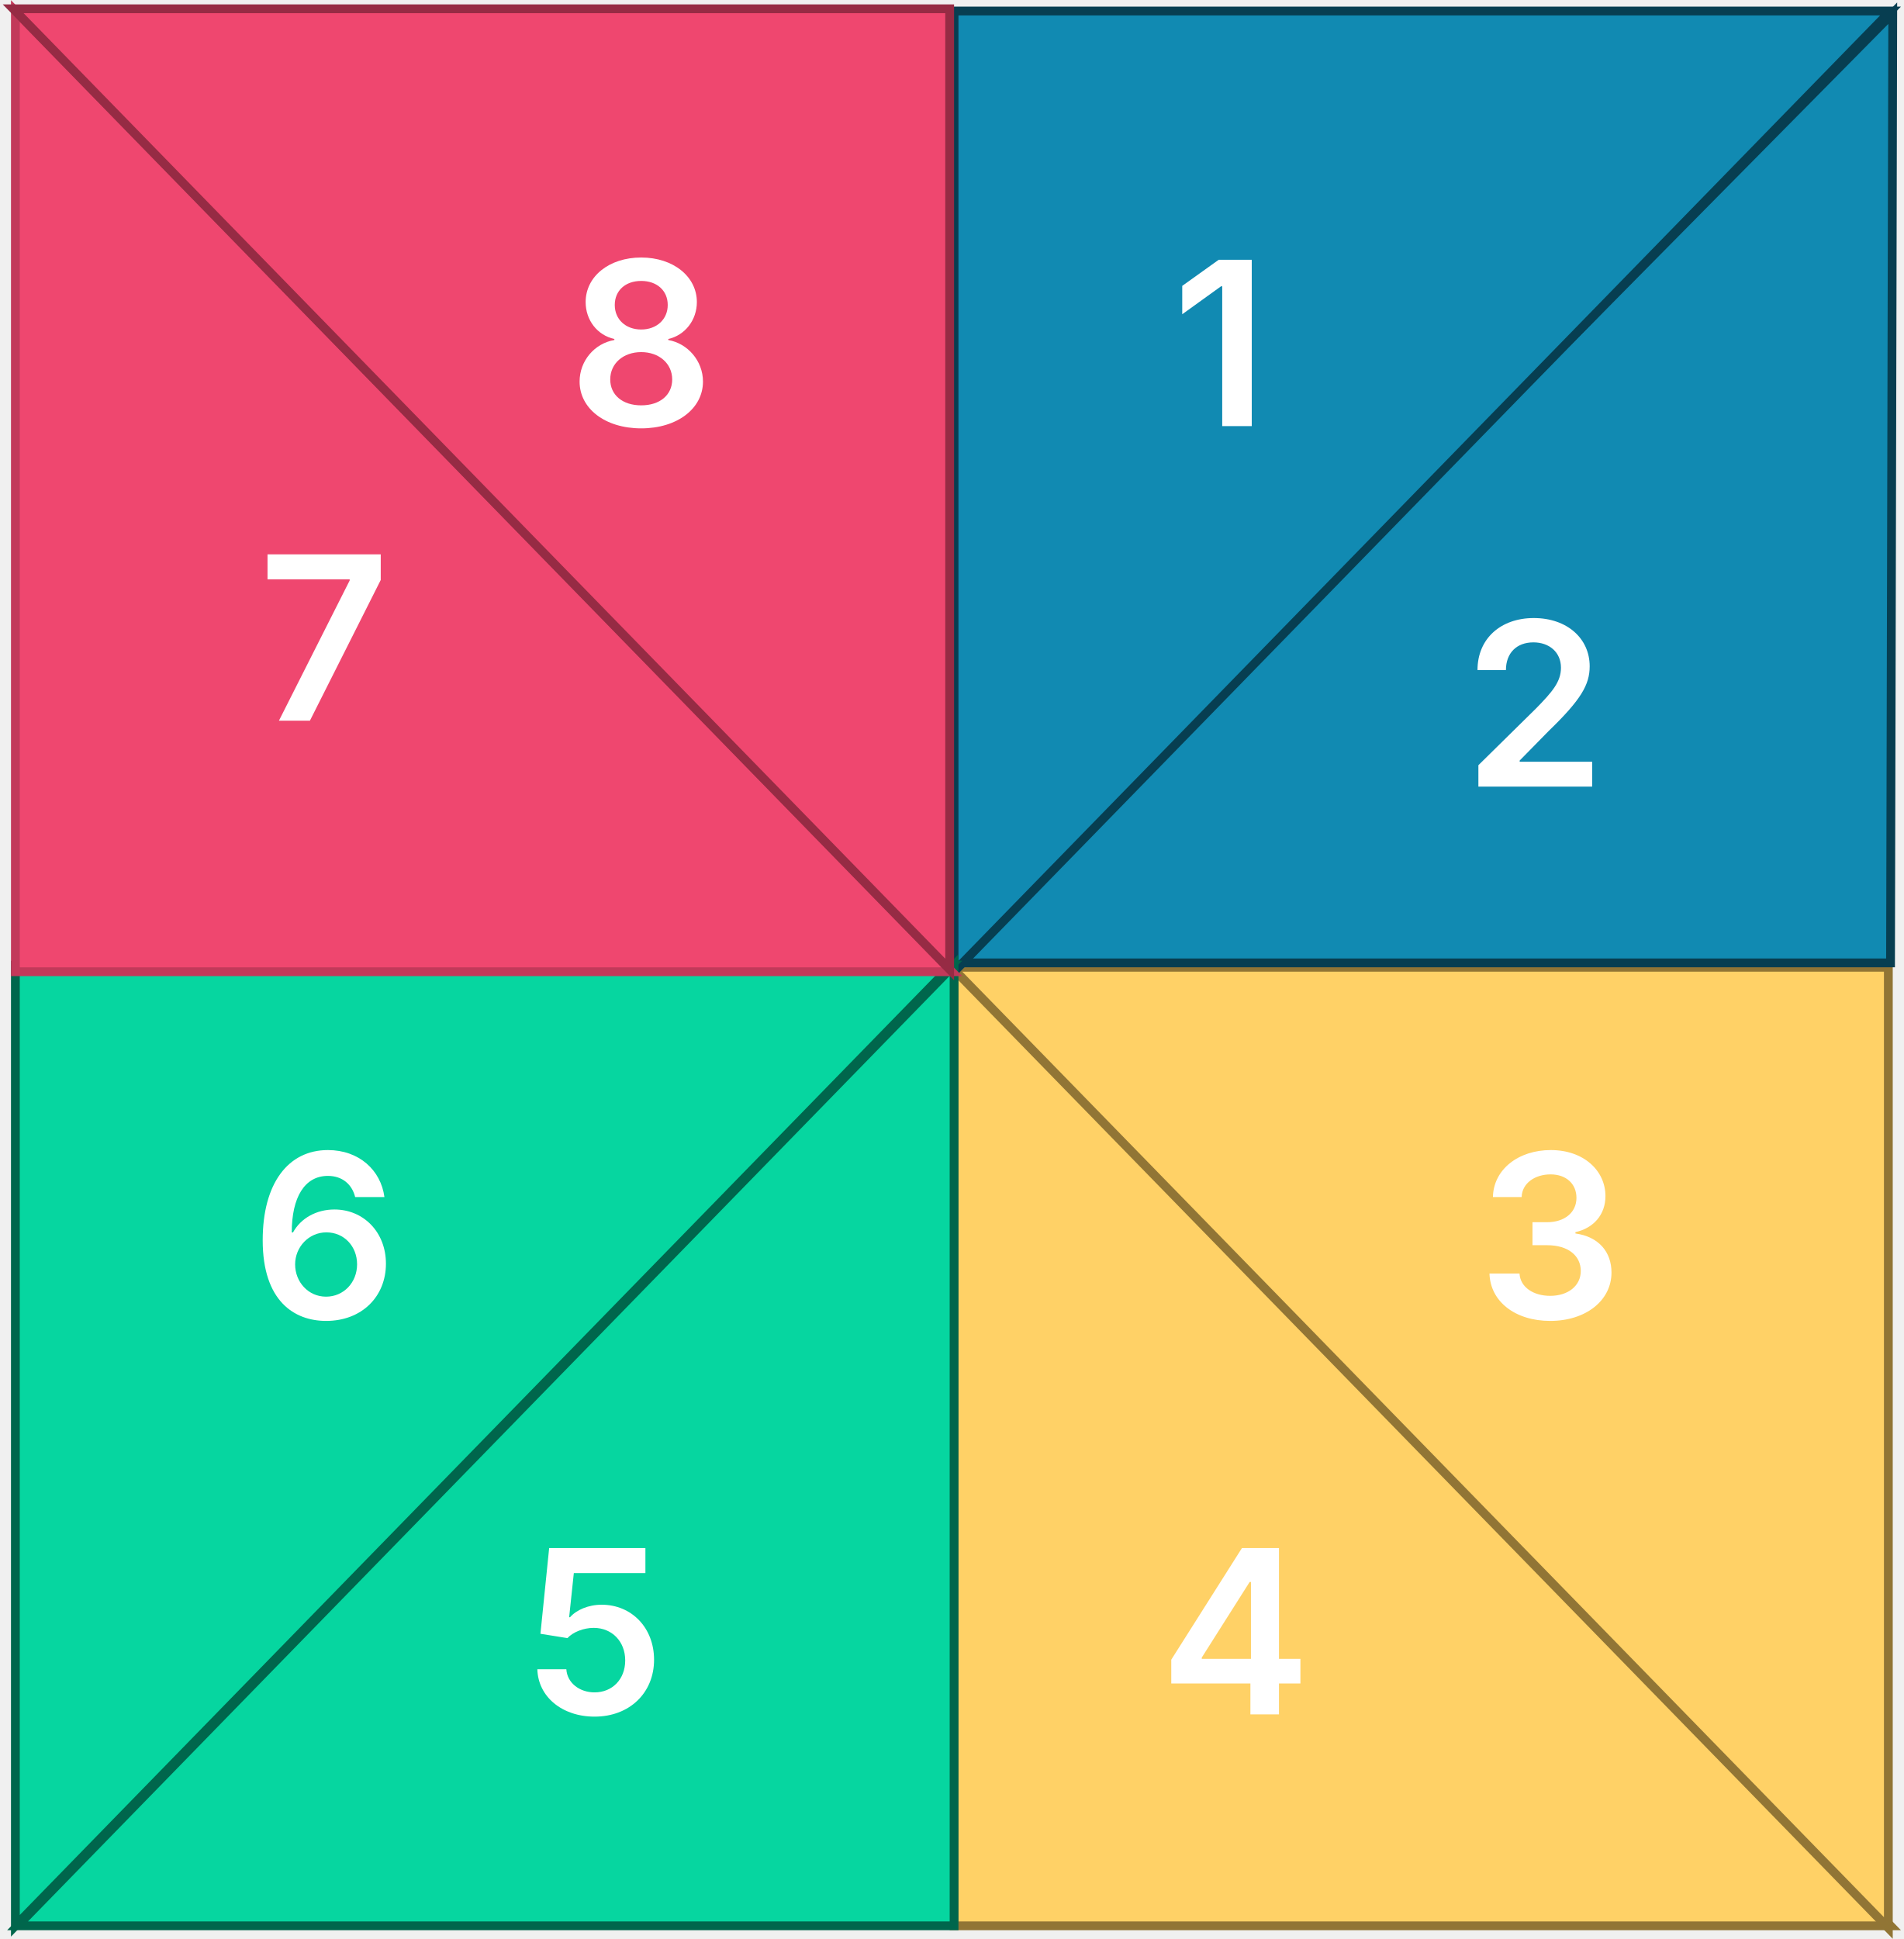
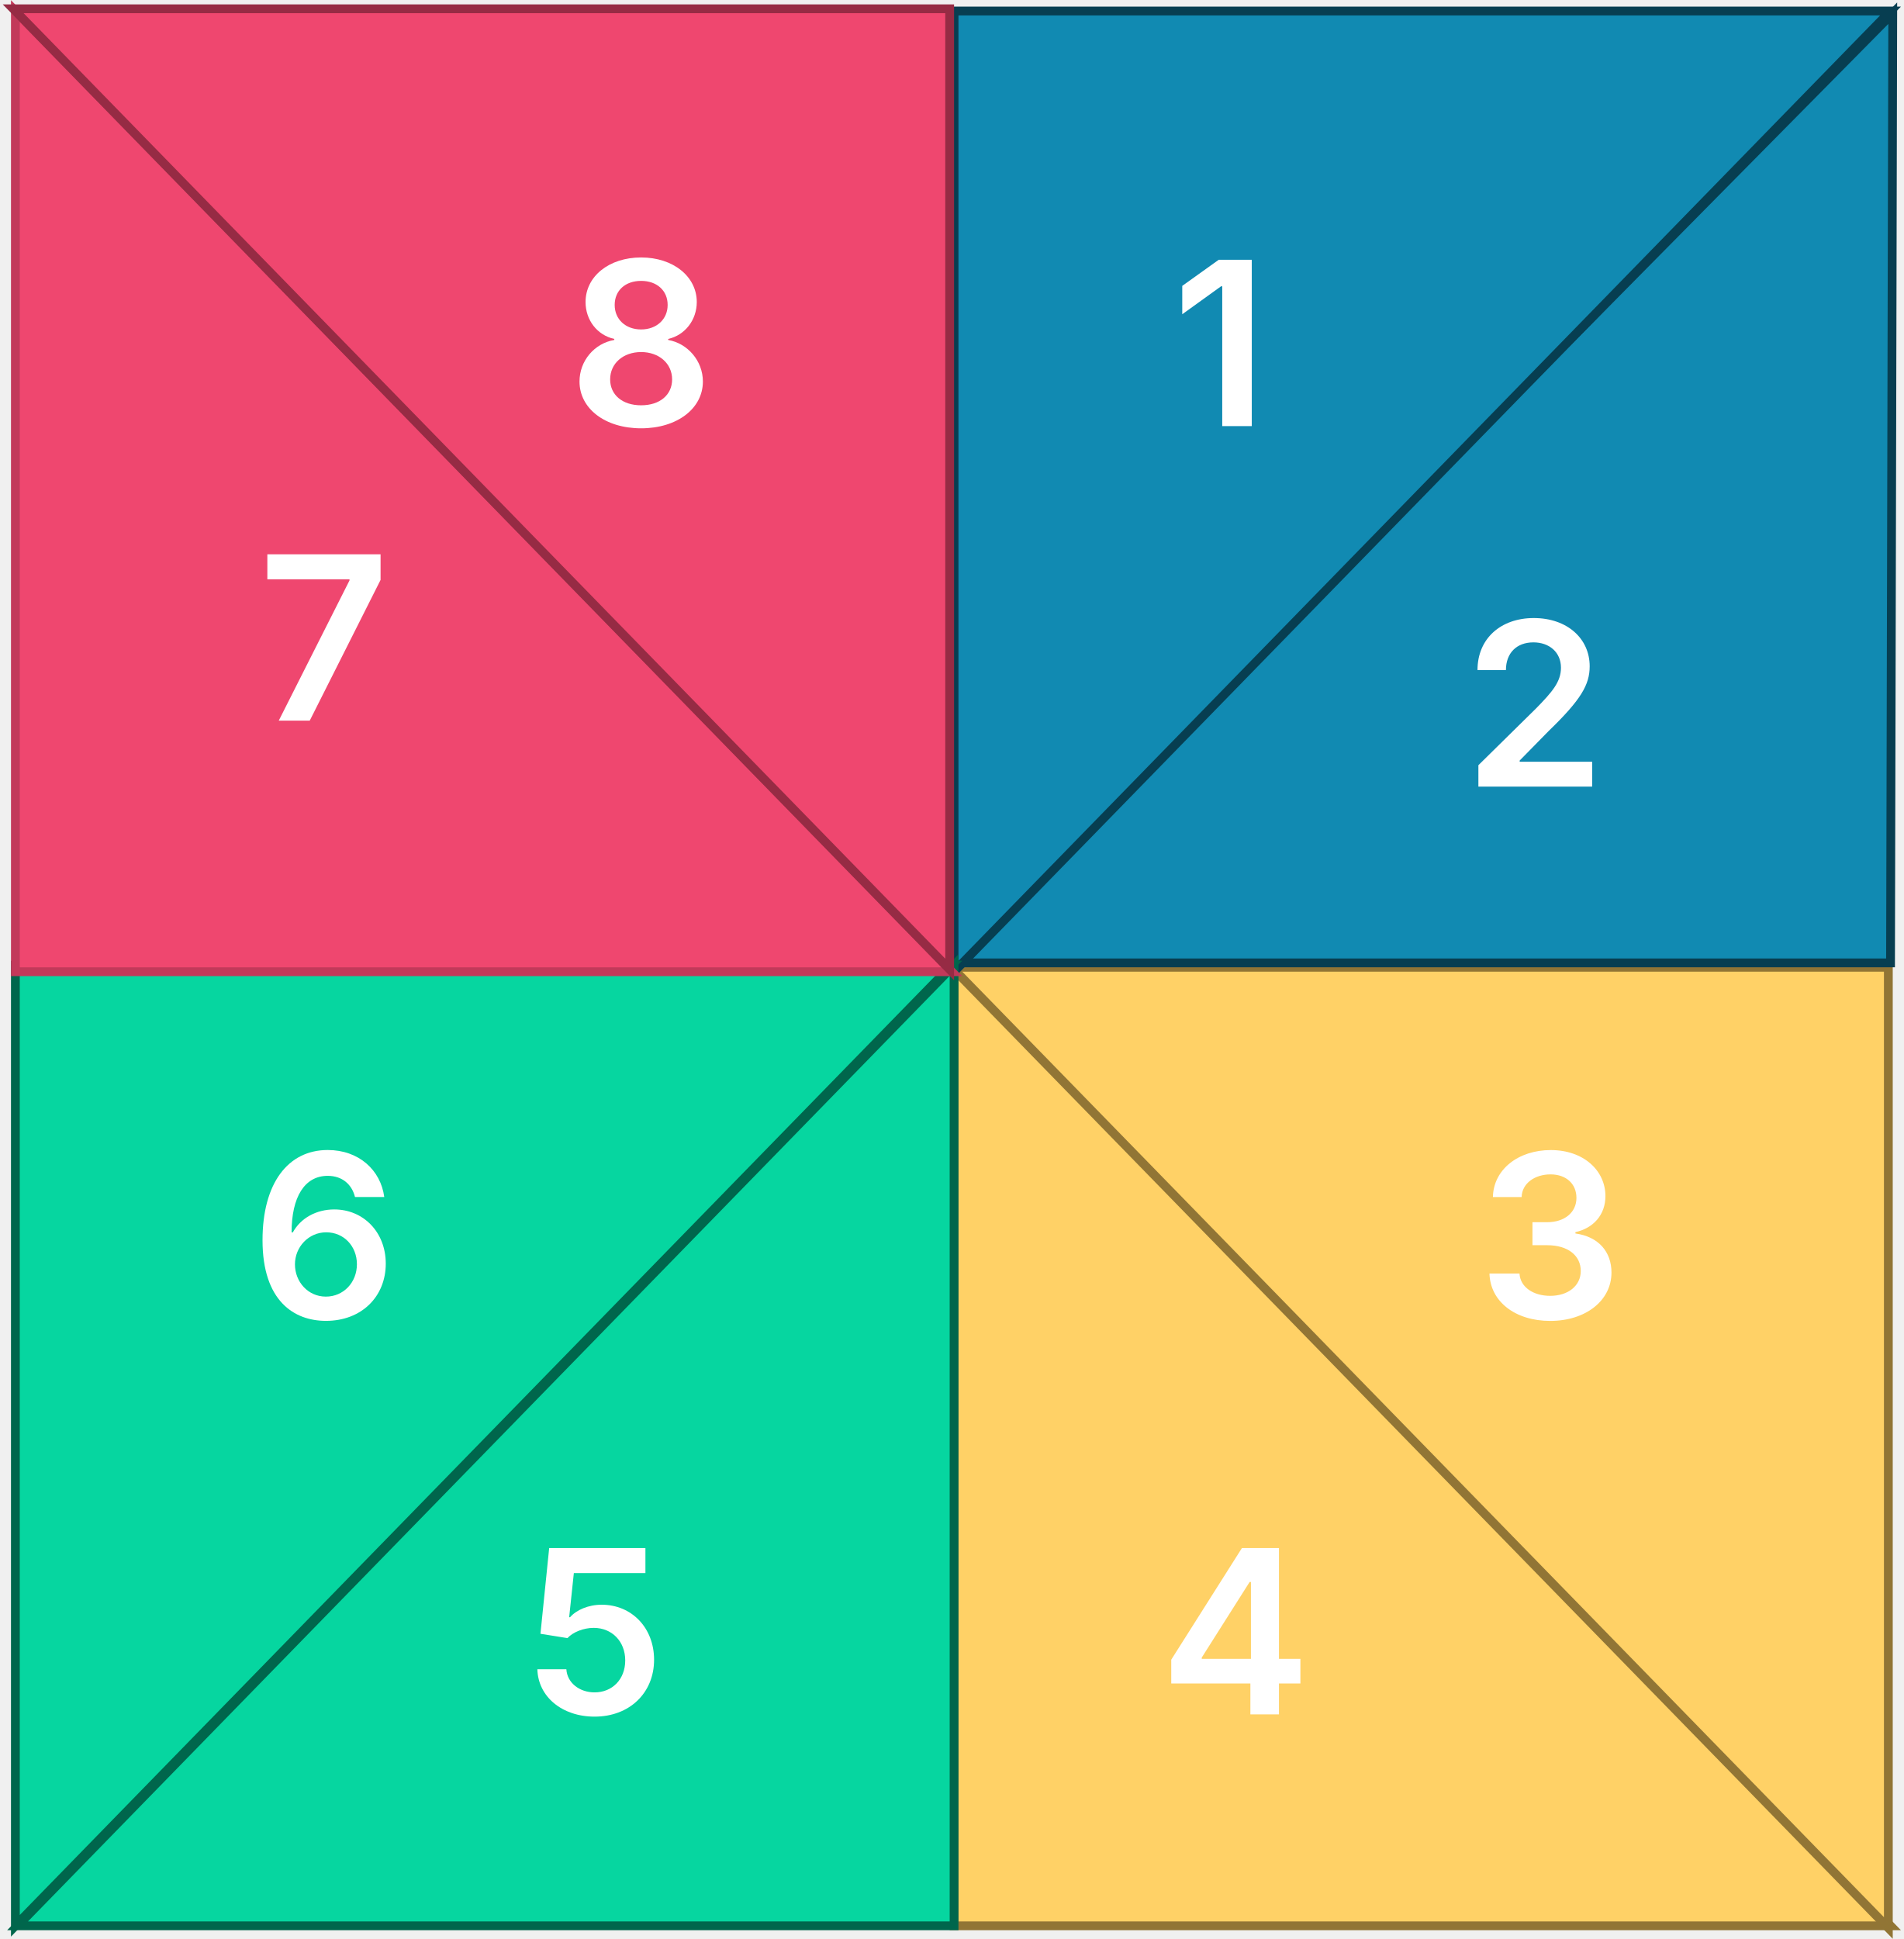
<svg xmlns="http://www.w3.org/2000/svg" width="433" height="441" viewBox="0 0 433 441" fill="none">
  <g id="Bottom-Right-4">
    <path id="4-click" d="M217 219.5L430 438H217V219.5Z" fill="#FFD166" stroke="#917535" stroke-width="2" />
    <text id="4" fill="white" xml:space="preserve" style="white-space: pre" font-family="Inter" font-size="52" font-weight="600" letter-spacing="0em">
-       <tspan x="263.684" y="389.909" pointer-events="none">4</tspan>
+       <tspan x="263.68" y="389.91" pointer-events="none">4</tspan>
    </text>
  </g>
  <g id="Bottom-Right-3">
    <path id="3-click" d="M429.5 438.5L216.5 220H429.5V438.5Z" fill="#FFD166" stroke="#917535" stroke-width="2" />
    <text id="3" fill="white" xml:space="preserve" style="white-space: pre" font-family="Inter" font-size="52" font-weight="600" letter-spacing="0em">
-       <tspan x="336.064" y="299.909" pointer-events="none">3</tspan>
+       <tspan x="336.06" y="299.91" pointer-events="none">3</tspan>
    </text>
  </g>
  <g id="Top-Right-2">
    <path id="2-click" d="M430.5 3L217 219H430L430.5 3Z" fill="#118AB2" stroke="#073E51" stroke-width="2" />
    <text id="2" fill="white" xml:space="preserve" style="white-space: pre" font-family="Inter" font-size="52" font-weight="600" letter-spacing="0em">
-       <tspan x="332.852" y="178.909" pointer-events="none">2</tspan>
+       <tspan x="332.85" y="178.91" pointer-events="none">2</tspan>
    </text>
  </g>
  <g id="Top-Right-1">
    <path id="1-click" d="M217 221L430 2.5H217V221Z" fill="#118AB2" stroke="#073E51" stroke-width="2" />
    <text id="1" fill="white" xml:space="preserve" style="white-space: pre" font-family="Inter" font-size="52" font-weight="600" letter-spacing="0em">
-       <tspan x="266.508" y="96.909" pointer-events="none">1</tspan>
+       <tspan x="266.51" y="96.91" pointer-events="none">1</tspan>
    </text>
  </g>
  <g id="Bottom-Left-5">
    <path id="5-click" d="M217 219.5L4 438H217V219.5Z" fill="#06D6A0" stroke="#00664C" stroke-width="2" />
    <text id="5" fill="white" xml:space="preserve" style="white-space: pre" font-family="Inter" font-size="52" font-weight="600" letter-spacing="0em">
-       <tspan x="119.547" y="389.909" pointer-events="none">5</tspan>
+       <tspan x="119.55" y="389.91" pointer-events="none">5</tspan>
    </text>
  </g>
  <g id="Bottom-Left-6">
    <path id="6-click" d="M3.5 438L216.5 219.5H3.5V438Z" fill="#06D6A0" stroke="#00664C" stroke-width="2" />
    <text id="6" fill="white" xml:space="preserve" style="white-space: pre" font-family="Inter" font-size="52" font-weight="600" letter-spacing="0em">
-       <tspan x="57.141" y="299.909" pointer-events="none">6</tspan>
+       <tspan x="57.1" y="299.9" pointer-events="none">6</tspan>
    </text>
  </g>
  <g id="Top-Left-7">
    <path id="7-click" d="M3.5 2.5L216.5 221H3.5V2.5Z" fill="#EF476F" stroke="#C2395A" stroke-width="2" />
    <text id="7" fill="white" xml:space="preserve" style="white-space: pre" font-family="Inter" font-size="52" font-weight="600" letter-spacing="0em">
-       <tspan x="58.74" y="163.909" pointer-events="none">7</tspan>
+       <tspan x="58.7" y="163.9" pointer-events="none">7</tspan>
    </text>
  </g>
  <g id="Top-Left-8">
    <path id="8-click" d="M216 220.5L3 2H216V220.5Z" fill="#EF476F" stroke="#962B44" stroke-width="2" />
    <text id="8" fill="white" xml:space="preserve" style="white-space: pre" font-family="Inter" font-size="52" font-weight="600" letter-spacing="0em">
-       <tspan x="129.217" y="96.909" pointer-events="none">8</tspan>
+       <tspan x="129.2" y="96.9" pointer-events="none">8</tspan>
    </text>
  </g>
</svg>
